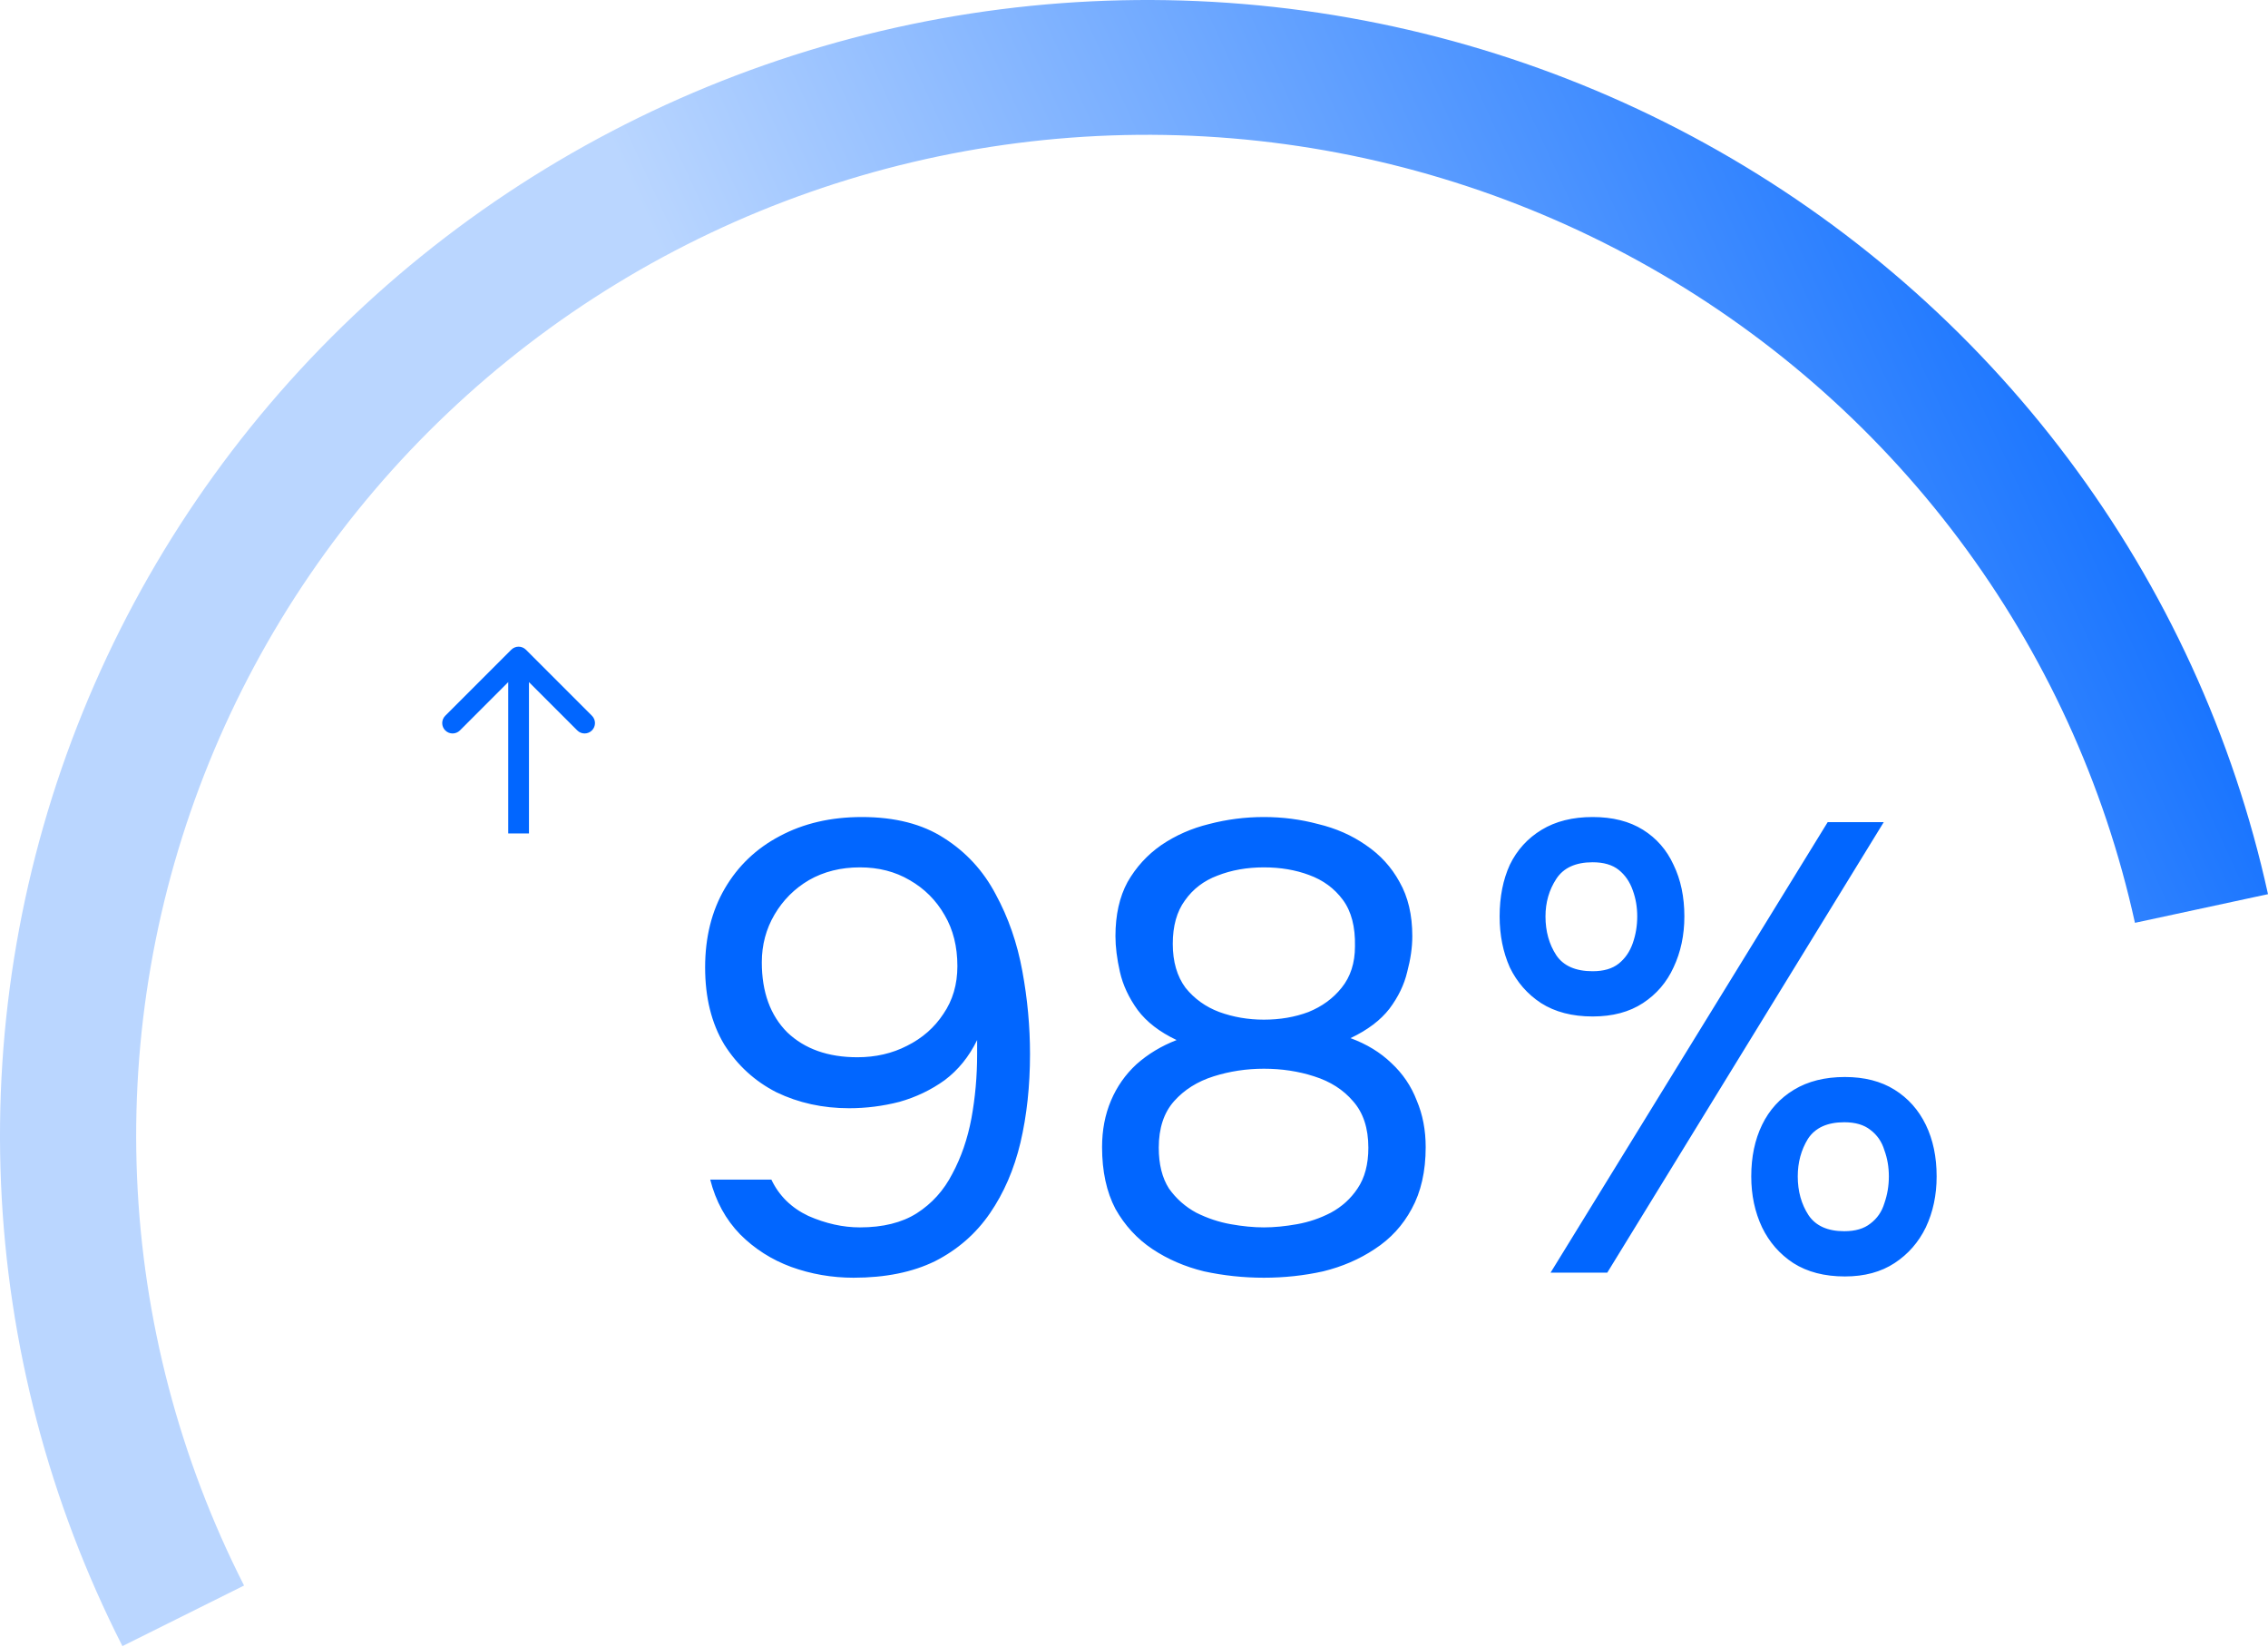
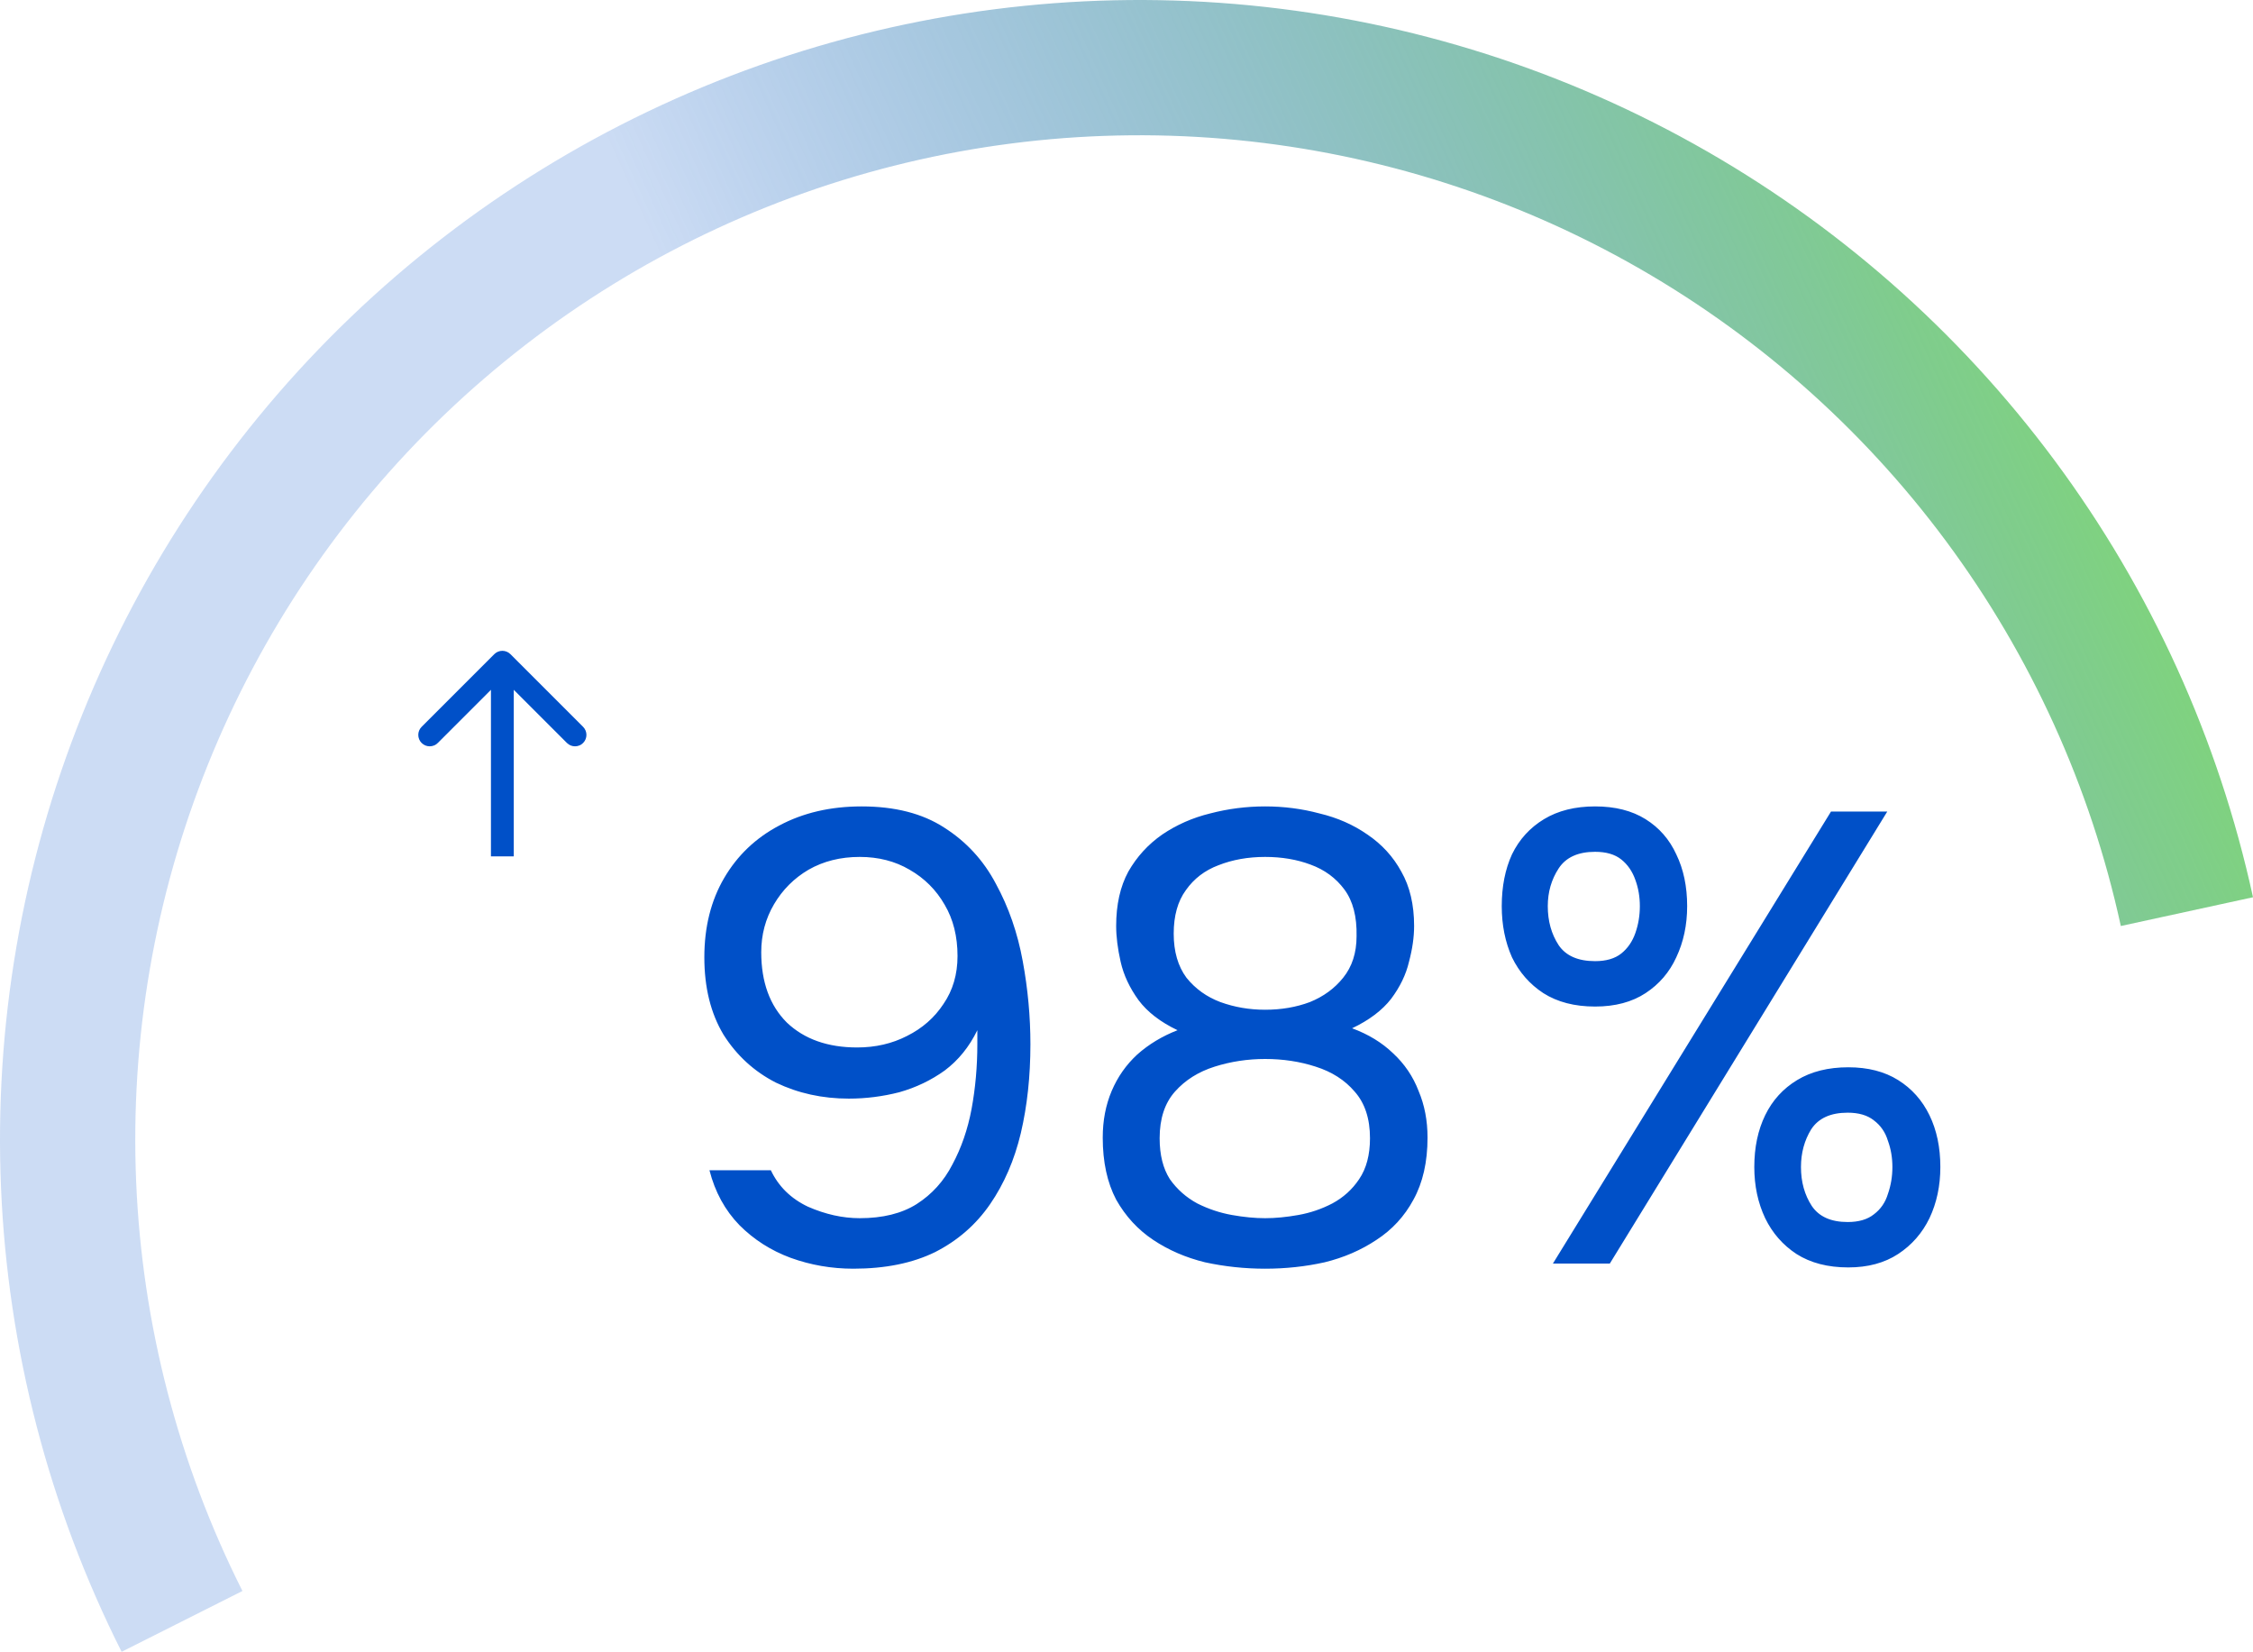
- <svg xmlns="http://www.w3.org/2000/svg" width="328" height="238" viewBox="0 0 328 238" fill="none">
-   <path d="M328 129.281C322.993 106.51 313.147 85.054 299.114 66.341C285.082 47.627 267.186 32.085 246.615 20.746C226.044 9.407 203.271 2.532 179.808 0.578C156.345 -1.376 132.731 1.636 110.535 9.413C88.339 17.189 68.07 29.553 51.075 45.683C34.08 61.812 20.749 81.337 11.968 102.96C3.187 124.583 -0.843 147.808 0.146 171.091C1.136 194.375 7.121 217.183 17.705 238L35.296 229.239C25.968 210.893 20.693 190.792 19.822 170.273C18.95 149.753 22.501 129.285 30.24 110.229C37.979 91.173 49.727 73.965 64.705 59.751C79.682 45.536 97.545 34.639 117.106 27.786C136.668 20.932 157.479 18.278 178.156 20C198.834 21.722 218.905 27.781 237.033 37.774C255.162 47.766 270.934 61.464 283.301 77.956C295.668 94.448 304.346 113.357 308.758 133.425L328 129.281Z" fill="url(#paint0_linear_5368_5929)" />
-   <path d="M123.441 184.737C120.309 184.737 117.299 184.215 114.412 183.171C111.587 182.127 109.13 180.561 107.042 178.472C104.954 176.323 103.51 173.682 102.712 170.549H111.556C112.662 172.883 114.443 174.634 116.9 175.801C119.418 176.906 121.906 177.459 124.362 177.459C127.679 177.459 130.412 176.783 132.562 175.432C134.773 174.019 136.493 172.115 137.721 169.72C139.011 167.325 139.932 164.653 140.485 161.705C141.038 158.695 141.314 155.594 141.314 152.4C141.314 152.093 141.314 151.755 141.314 151.386C141.314 151.018 141.314 150.68 141.314 150.373C140.147 152.768 138.581 154.703 136.615 156.177C134.65 157.59 132.47 158.634 130.074 159.309C127.679 159.924 125.253 160.231 122.796 160.231C118.988 160.231 115.487 159.463 112.293 157.927C109.161 156.331 106.643 154.027 104.739 151.018C102.896 147.947 101.975 144.231 101.975 139.87C101.975 135.509 102.927 131.701 104.831 128.446C106.735 125.191 109.376 122.673 112.754 120.892C116.194 119.049 120.155 118.128 124.639 118.128C129.429 118.128 133.391 119.141 136.523 121.168C139.717 123.195 142.205 125.897 143.986 129.275C145.828 132.653 147.118 136.369 147.855 140.423C148.592 144.415 148.961 148.407 148.961 152.4C148.961 157.006 148.5 161.275 147.579 165.206C146.658 169.075 145.183 172.484 143.157 175.432C141.13 178.38 138.489 180.683 135.234 182.342C131.978 183.939 128.047 184.737 123.441 184.737ZM123.994 152.86C126.635 152.86 129.03 152.308 131.18 151.202C133.391 150.097 135.141 148.561 136.431 146.596C137.782 144.63 138.458 142.327 138.458 139.686C138.458 136.861 137.844 134.404 136.615 132.316C135.387 130.166 133.698 128.477 131.548 127.249C129.46 126.02 127.065 125.406 124.362 125.406C121.598 125.406 119.142 126.02 116.992 127.249C114.904 128.477 113.245 130.135 112.017 132.223C110.789 134.312 110.174 136.615 110.174 139.133C110.174 143.433 111.403 146.811 113.86 149.267C116.378 151.663 119.756 152.86 123.994 152.86ZM182.783 184.737C179.835 184.737 176.948 184.43 174.123 183.816C171.359 183.14 168.871 182.065 166.66 180.591C164.449 179.117 162.668 177.182 161.317 174.787C160.027 172.33 159.382 169.351 159.382 165.851C159.382 163.394 159.812 161.152 160.672 159.125C161.532 157.098 162.76 155.348 164.357 153.874C166.015 152.4 167.95 151.233 170.161 150.373C167.704 149.206 165.831 147.763 164.541 146.043C163.252 144.262 162.392 142.419 161.962 140.515C161.532 138.611 161.317 136.891 161.317 135.356C161.317 132.285 161.9 129.675 163.067 127.525C164.296 125.375 165.923 123.594 167.95 122.181C170.038 120.769 172.342 119.755 174.86 119.141C177.439 118.466 180.08 118.128 182.783 118.128C185.485 118.128 188.096 118.466 190.614 119.141C193.194 119.755 195.497 120.769 197.524 122.181C199.612 123.594 201.239 125.375 202.406 127.525C203.635 129.675 204.249 132.285 204.249 135.356C204.249 136.953 204.003 138.673 203.512 140.515C203.082 142.358 202.222 144.139 200.932 145.859C199.643 147.517 197.769 148.93 195.312 150.097C197.646 150.956 199.612 152.154 201.209 153.69C202.867 155.225 204.095 157.037 204.894 159.125C205.754 161.152 206.184 163.394 206.184 165.851C206.184 169.351 205.508 172.33 204.157 174.787C202.867 177.182 201.086 179.117 198.813 180.591C196.602 182.065 194.115 183.14 191.351 183.816C188.587 184.43 185.731 184.737 182.783 184.737ZM182.783 177.459C184.257 177.459 185.854 177.305 187.574 176.998C189.293 176.691 190.921 176.138 192.456 175.34C194.053 174.48 195.343 173.313 196.326 171.839C197.37 170.303 197.892 168.338 197.892 165.943C197.892 163.117 197.155 160.876 195.681 159.217C194.268 157.559 192.395 156.361 190.061 155.624C187.789 154.887 185.363 154.519 182.783 154.519C180.265 154.519 177.839 154.887 175.505 155.624C173.171 156.361 171.267 157.559 169.793 159.217C168.319 160.876 167.582 163.117 167.582 165.943C167.582 168.338 168.073 170.303 169.056 171.839C170.1 173.313 171.42 174.48 173.017 175.34C174.614 176.138 176.272 176.691 177.992 176.998C179.712 177.305 181.309 177.459 182.783 177.459ZM182.783 147.425C185.117 147.425 187.267 147.056 189.232 146.319C191.197 145.521 192.794 144.354 194.023 142.818C195.312 141.221 195.957 139.225 195.957 136.83C196.019 134.005 195.435 131.763 194.207 130.105C192.979 128.446 191.351 127.249 189.324 126.511C187.359 125.774 185.178 125.406 182.783 125.406C180.326 125.406 178.084 125.805 176.058 126.604C174.092 127.341 172.526 128.538 171.359 130.197C170.192 131.794 169.608 133.882 169.608 136.461C169.608 139.041 170.223 141.16 171.451 142.818C172.741 144.415 174.368 145.582 176.334 146.319C178.361 147.056 180.51 147.425 182.783 147.425ZM224.247 184L264.324 118.865H272.431L232.447 184H224.247ZM266.811 184.553C263.863 184.553 261.375 183.908 259.349 182.618C257.383 181.328 255.878 179.609 254.834 177.459C253.79 175.248 253.268 172.791 253.268 170.089C253.268 167.263 253.79 164.776 254.834 162.626C255.878 160.476 257.414 158.787 259.441 157.559C261.468 156.331 263.924 155.716 266.811 155.716C269.636 155.716 272.032 156.331 273.997 157.559C275.963 158.787 277.467 160.476 278.511 162.626C279.556 164.776 280.078 167.263 280.078 170.089C280.078 172.791 279.556 175.248 278.511 177.459C277.467 179.609 275.963 181.328 273.997 182.618C272.032 183.908 269.636 184.553 266.811 184.553ZM266.719 178.012C268.316 178.012 269.575 177.643 270.496 176.906C271.479 176.169 272.155 175.186 272.523 173.958C272.953 172.73 273.168 171.44 273.168 170.089C273.168 168.737 272.953 167.478 272.523 166.311C272.155 165.083 271.479 164.1 270.496 163.363C269.575 162.626 268.316 162.258 266.719 162.258C264.262 162.258 262.512 163.056 261.468 164.653C260.485 166.25 259.994 168.062 259.994 170.089C259.994 172.238 260.516 174.111 261.56 175.708C262.604 177.244 264.324 178.012 266.719 178.012ZM230.328 146.964C227.38 146.964 224.892 146.319 222.866 145.029C220.9 143.74 219.395 142.02 218.351 139.87C217.369 137.659 216.877 135.202 216.877 132.5C216.877 129.675 217.369 127.187 218.351 125.037C219.395 122.888 220.931 121.199 222.958 119.97C224.985 118.742 227.441 118.128 230.328 118.128C233.215 118.128 235.641 118.742 237.606 119.97C239.572 121.199 241.046 122.888 242.028 125.037C243.073 127.187 243.595 129.675 243.595 132.5C243.595 135.202 243.073 137.659 242.028 139.87C241.046 142.02 239.572 143.74 237.606 145.029C235.641 146.319 233.215 146.964 230.328 146.964ZM230.328 140.423C231.925 140.423 233.184 140.054 234.105 139.317C235.027 138.58 235.702 137.598 236.132 136.369C236.562 135.141 236.777 133.851 236.777 132.5C236.777 131.149 236.562 129.89 236.132 128.723C235.702 127.494 235.027 126.511 234.105 125.774C233.184 125.037 231.925 124.669 230.328 124.669C227.871 124.669 226.121 125.467 225.077 127.064C224.033 128.661 223.51 130.473 223.51 132.5C223.51 134.65 224.033 136.523 225.077 138.12C226.121 139.655 227.871 140.423 230.328 140.423Z" fill="#0166FF" />
-   <path d="M76.061 93.939C75.475 93.354 74.525 93.354 73.939 93.939L64.393 103.485C63.808 104.071 63.808 105.021 64.393 105.607C64.979 106.192 65.929 106.192 66.515 105.607L75 97.121L83.485 105.607C84.071 106.192 85.021 106.192 85.607 105.607C86.192 105.021 86.192 104.071 85.607 103.485L76.061 93.939ZM73.5 119L73.5 120.5L76.5 120.5L76.5 119L73.5 119ZM73.5 95L73.5 119L76.5 119L76.5 95L73.5 95Z" fill="#0166FF" />
+ <svg xmlns="http://www.w3.org/2000/svg" width="296" height="217" viewBox="0 0 296 217" fill="none">
+   <path d="M296 117.874C291.482 97.112 282.596 77.549 269.932 60.487C257.269 43.425 241.119 29.254 222.555 18.915C203.991 8.577 183.439 2.309 162.266 0.527C141.092 -1.254 119.781 1.491 99.751 8.582C79.72 15.673 61.429 26.946 46.092 41.652C30.755 56.358 18.725 74.16 10.801 93.875C2.876 113.59 -0.76 134.766 0.132 155.995C1.025 177.224 6.426 198.02 15.978 217L31.852 209.012C23.435 192.285 18.674 173.958 17.888 155.249C17.101 136.539 20.306 117.877 27.29 100.503C34.274 83.128 44.876 67.439 58.392 54.478C71.908 41.518 88.029 31.583 105.681 25.334C123.334 19.085 142.115 16.665 160.775 18.235C179.436 19.805 197.548 25.33 213.908 34.441C230.268 43.552 244.502 56.041 255.662 71.078C266.822 86.115 274.653 103.355 278.635 121.652L296 117.874Z" fill="url(#paint0_linear_10297_1265)" />
+   <path d="M112.108 166.672C109.252 166.672 106.508 166.196 103.876 165.244C101.3 164.292 99.06 162.864 97.156 160.96C95.252 159 93.936 156.592 93.208 153.736H101.272C102.28 155.864 103.904 157.46 106.144 158.524C108.44 159.532 110.708 160.036 112.948 160.036C115.972 160.036 118.464 159.42 120.424 158.188C122.44 156.9 124.008 155.164 125.128 152.98C126.304 150.796 127.144 148.36 127.648 145.672C128.152 142.928 128.404 140.1 128.404 137.188C128.404 136.908 128.404 136.6 128.404 136.264C128.404 135.928 128.404 135.62 128.404 135.34C127.34 137.524 125.912 139.288 124.12 140.632C122.328 141.92 120.34 142.872 118.156 143.488C115.972 144.048 113.76 144.328 111.52 144.328C108.048 144.328 104.856 143.628 101.944 142.228C99.088 140.772 96.792 138.672 95.056 135.928C93.376 133.128 92.536 129.74 92.536 125.764C92.536 121.788 93.404 118.316 95.14 115.348C96.876 112.38 99.284 110.084 102.364 108.46C105.5 106.78 109.112 105.94 113.2 105.94C117.568 105.94 121.18 106.864 124.036 108.712C126.948 110.56 129.216 113.024 130.84 116.104C132.52 119.184 133.696 122.572 134.368 126.268C135.04 129.908 135.376 133.548 135.376 137.188C135.376 141.388 134.956 145.28 134.116 148.864C133.276 152.392 131.932 155.5 130.084 158.188C128.236 160.876 125.828 162.976 122.86 164.488C119.892 165.944 116.308 166.672 112.108 166.672ZM112.612 137.608C115.02 137.608 117.204 137.104 119.164 136.096C121.18 135.088 122.776 133.688 123.952 131.896C125.184 130.104 125.8 128.004 125.8 125.596C125.8 123.02 125.24 120.78 124.12 118.876C123 116.916 121.46 115.376 119.5 114.256C117.596 113.136 115.412 112.576 112.948 112.576C110.428 112.576 108.188 113.136 106.228 114.256C104.324 115.376 102.812 116.888 101.692 118.792C100.572 120.696 100.012 122.796 100.012 125.092C100.012 129.012 101.132 132.092 103.372 134.332C105.668 136.516 108.748 137.608 112.612 137.608ZM166.214 166.672C163.526 166.672 160.894 166.392 158.318 165.832C155.798 165.216 153.53 164.236 151.514 162.892C149.498 161.548 147.874 159.784 146.642 157.6C145.466 155.36 144.878 152.644 144.878 149.452C144.878 147.212 145.27 145.168 146.054 143.32C146.838 141.472 147.958 139.876 149.414 138.532C150.926 137.188 152.69 136.124 154.706 135.34C152.466 134.276 150.758 132.96 149.582 131.392C148.406 129.768 147.622 128.088 147.23 126.352C146.838 124.616 146.642 123.048 146.642 121.648C146.642 118.848 147.174 116.468 148.238 114.508C149.358 112.548 150.842 110.924 152.69 109.636C154.594 108.348 156.694 107.424 158.99 106.864C161.342 106.248 163.75 105.94 166.214 105.94C168.678 105.94 171.058 106.248 173.354 106.864C175.706 107.424 177.806 108.348 179.654 109.636C181.558 110.924 183.042 112.548 184.106 114.508C185.226 116.468 185.786 118.848 185.786 121.648C185.786 123.104 185.562 124.672 185.114 126.352C184.722 128.032 183.938 129.656 182.762 131.224C181.586 132.736 179.878 134.024 177.638 135.088C179.766 135.872 181.558 136.964 183.014 138.364C184.526 139.764 185.646 141.416 186.374 143.32C187.158 145.168 187.55 147.212 187.55 149.452C187.55 152.644 186.934 155.36 185.702 157.6C184.526 159.784 182.902 161.548 180.83 162.892C178.814 164.236 176.546 165.216 174.026 165.832C171.506 166.392 168.902 166.672 166.214 166.672ZM166.214 160.036C167.558 160.036 169.014 159.896 170.582 159.616C172.15 159.336 173.634 158.832 175.034 158.104C176.49 157.32 177.666 156.256 178.562 154.912C179.514 153.512 179.99 151.72 179.99 149.536C179.99 146.96 179.318 144.916 177.974 143.404C176.686 141.892 174.978 140.8 172.85 140.128C170.778 139.456 168.566 139.12 166.214 139.12C163.918 139.12 161.706 139.456 159.578 140.128C157.45 140.8 155.714 141.892 154.37 143.404C153.026 144.916 152.354 146.96 152.354 149.536C152.354 151.72 152.802 153.512 153.698 154.912C154.65 156.256 155.854 157.32 157.31 158.104C158.766 158.832 160.278 159.336 161.846 159.616C163.414 159.896 164.87 160.036 166.214 160.036ZM166.214 132.652C168.342 132.652 170.302 132.316 172.094 131.644C173.886 130.916 175.342 129.852 176.462 128.452C177.638 126.996 178.226 125.176 178.226 122.992C178.282 120.416 177.75 118.372 176.63 116.86C175.51 115.348 174.026 114.256 172.178 113.584C170.386 112.912 168.398 112.576 166.214 112.576C163.974 112.576 161.93 112.94 160.082 113.668C158.29 114.34 156.862 115.432 155.798 116.944C154.734 118.4 154.202 120.304 154.202 122.656C154.202 125.008 154.762 126.94 155.882 128.452C157.058 129.908 158.542 130.972 160.334 131.644C162.182 132.316 164.142 132.652 166.214 132.652ZM204.02 166L240.56 106.612H247.952L211.496 166H204.02ZM242.828 166.504C240.14 166.504 237.872 165.916 236.024 164.74C234.232 163.564 232.86 161.996 231.908 160.036C230.956 158.02 230.48 155.78 230.48 153.316C230.48 150.74 230.956 148.472 231.908 146.512C232.86 144.552 234.26 143.012 236.108 141.892C237.956 140.772 240.196 140.212 242.828 140.212C245.404 140.212 247.588 140.772 249.38 141.892C251.172 143.012 252.544 144.552 253.496 146.512C254.448 148.472 254.924 150.74 254.924 153.316C254.924 155.78 254.448 158.02 253.496 160.036C252.544 161.996 251.172 163.564 249.38 164.74C247.588 165.916 245.404 166.504 242.828 166.504ZM242.744 160.54C244.2 160.54 245.348 160.204 246.188 159.532C247.084 158.86 247.7 157.964 248.036 156.844C248.428 155.724 248.624 154.548 248.624 153.316C248.624 152.084 248.428 150.936 248.036 149.872C247.7 148.752 247.084 147.856 246.188 147.184C245.348 146.512 244.2 146.176 242.744 146.176C240.504 146.176 238.908 146.904 237.956 148.36C237.06 149.816 236.612 151.468 236.612 153.316C236.612 155.276 237.088 156.984 238.04 158.44C238.992 159.84 240.56 160.54 242.744 160.54ZM209.564 132.232C206.876 132.232 204.608 131.644 202.76 130.468C200.968 129.292 199.596 127.724 198.644 125.764C197.748 123.748 197.3 121.508 197.3 119.044C197.3 116.468 197.748 114.2 198.644 112.24C199.596 110.28 200.996 108.74 202.844 107.62C204.692 106.5 206.932 105.94 209.564 105.94C212.196 105.94 214.408 106.5 216.2 107.62C217.992 108.74 219.336 110.28 220.232 112.24C221.184 114.2 221.66 116.468 221.66 119.044C221.66 121.508 221.184 123.748 220.232 125.764C219.336 127.724 217.992 129.292 216.2 130.468C214.408 131.644 212.196 132.232 209.564 132.232ZM209.564 126.268C211.02 126.268 212.168 125.932 213.008 125.26C213.848 124.588 214.464 123.692 214.856 122.572C215.248 121.452 215.444 120.276 215.444 119.044C215.444 117.812 215.248 116.664 214.856 115.6C214.464 114.48 213.848 113.584 213.008 112.912C212.168 112.24 211.02 111.904 209.564 111.904C207.324 111.904 205.728 112.632 204.776 114.088C203.824 115.544 203.348 117.196 203.348 119.044C203.348 121.004 203.824 122.712 204.776 124.168C205.728 125.568 207.324 126.268 209.564 126.268Z" fill="#0050C8" />
+   <path d="M67.061 85.939C66.475 85.354 65.525 85.354 64.939 85.939L55.393 95.485C54.808 96.071 54.808 97.021 55.393 97.607C55.979 98.192 56.929 98.192 57.515 97.607L66 89.121L74.485 97.607C75.071 98.192 76.021 98.192 76.607 97.607C77.192 97.021 77.192 96.071 76.607 95.485L67.061 85.939ZM64.5 111L64.5 112.5L67.5 112.5L67.5 111L64.5 111ZM64.5 87L64.5 111L67.5 111L67.5 87L64.5 87Z" fill="#0050C8" />
  <defs>
-     <linearGradient id="paint0_linear_5368_5929" x1="378.973" y1="166.71" x2="46.878" y2="318.742" gradientUnits="userSpaceOnUse">
-       <stop stop-color="#0166FF" />
-       <stop offset="0.557" stop-color="#BAD6FF" />
+     <linearGradient id="paint0_linear_10297_1265" x1="342" y1="152" x2="41.244" y2="288.277" gradientUnits="userSpaceOnUse">
+       <stop stop-color="#81E062" />
+       <stop offset="0.557" stop-color="#0050C8" stop-opacity="0.2" />
    </linearGradient>
  </defs>
</svg>
